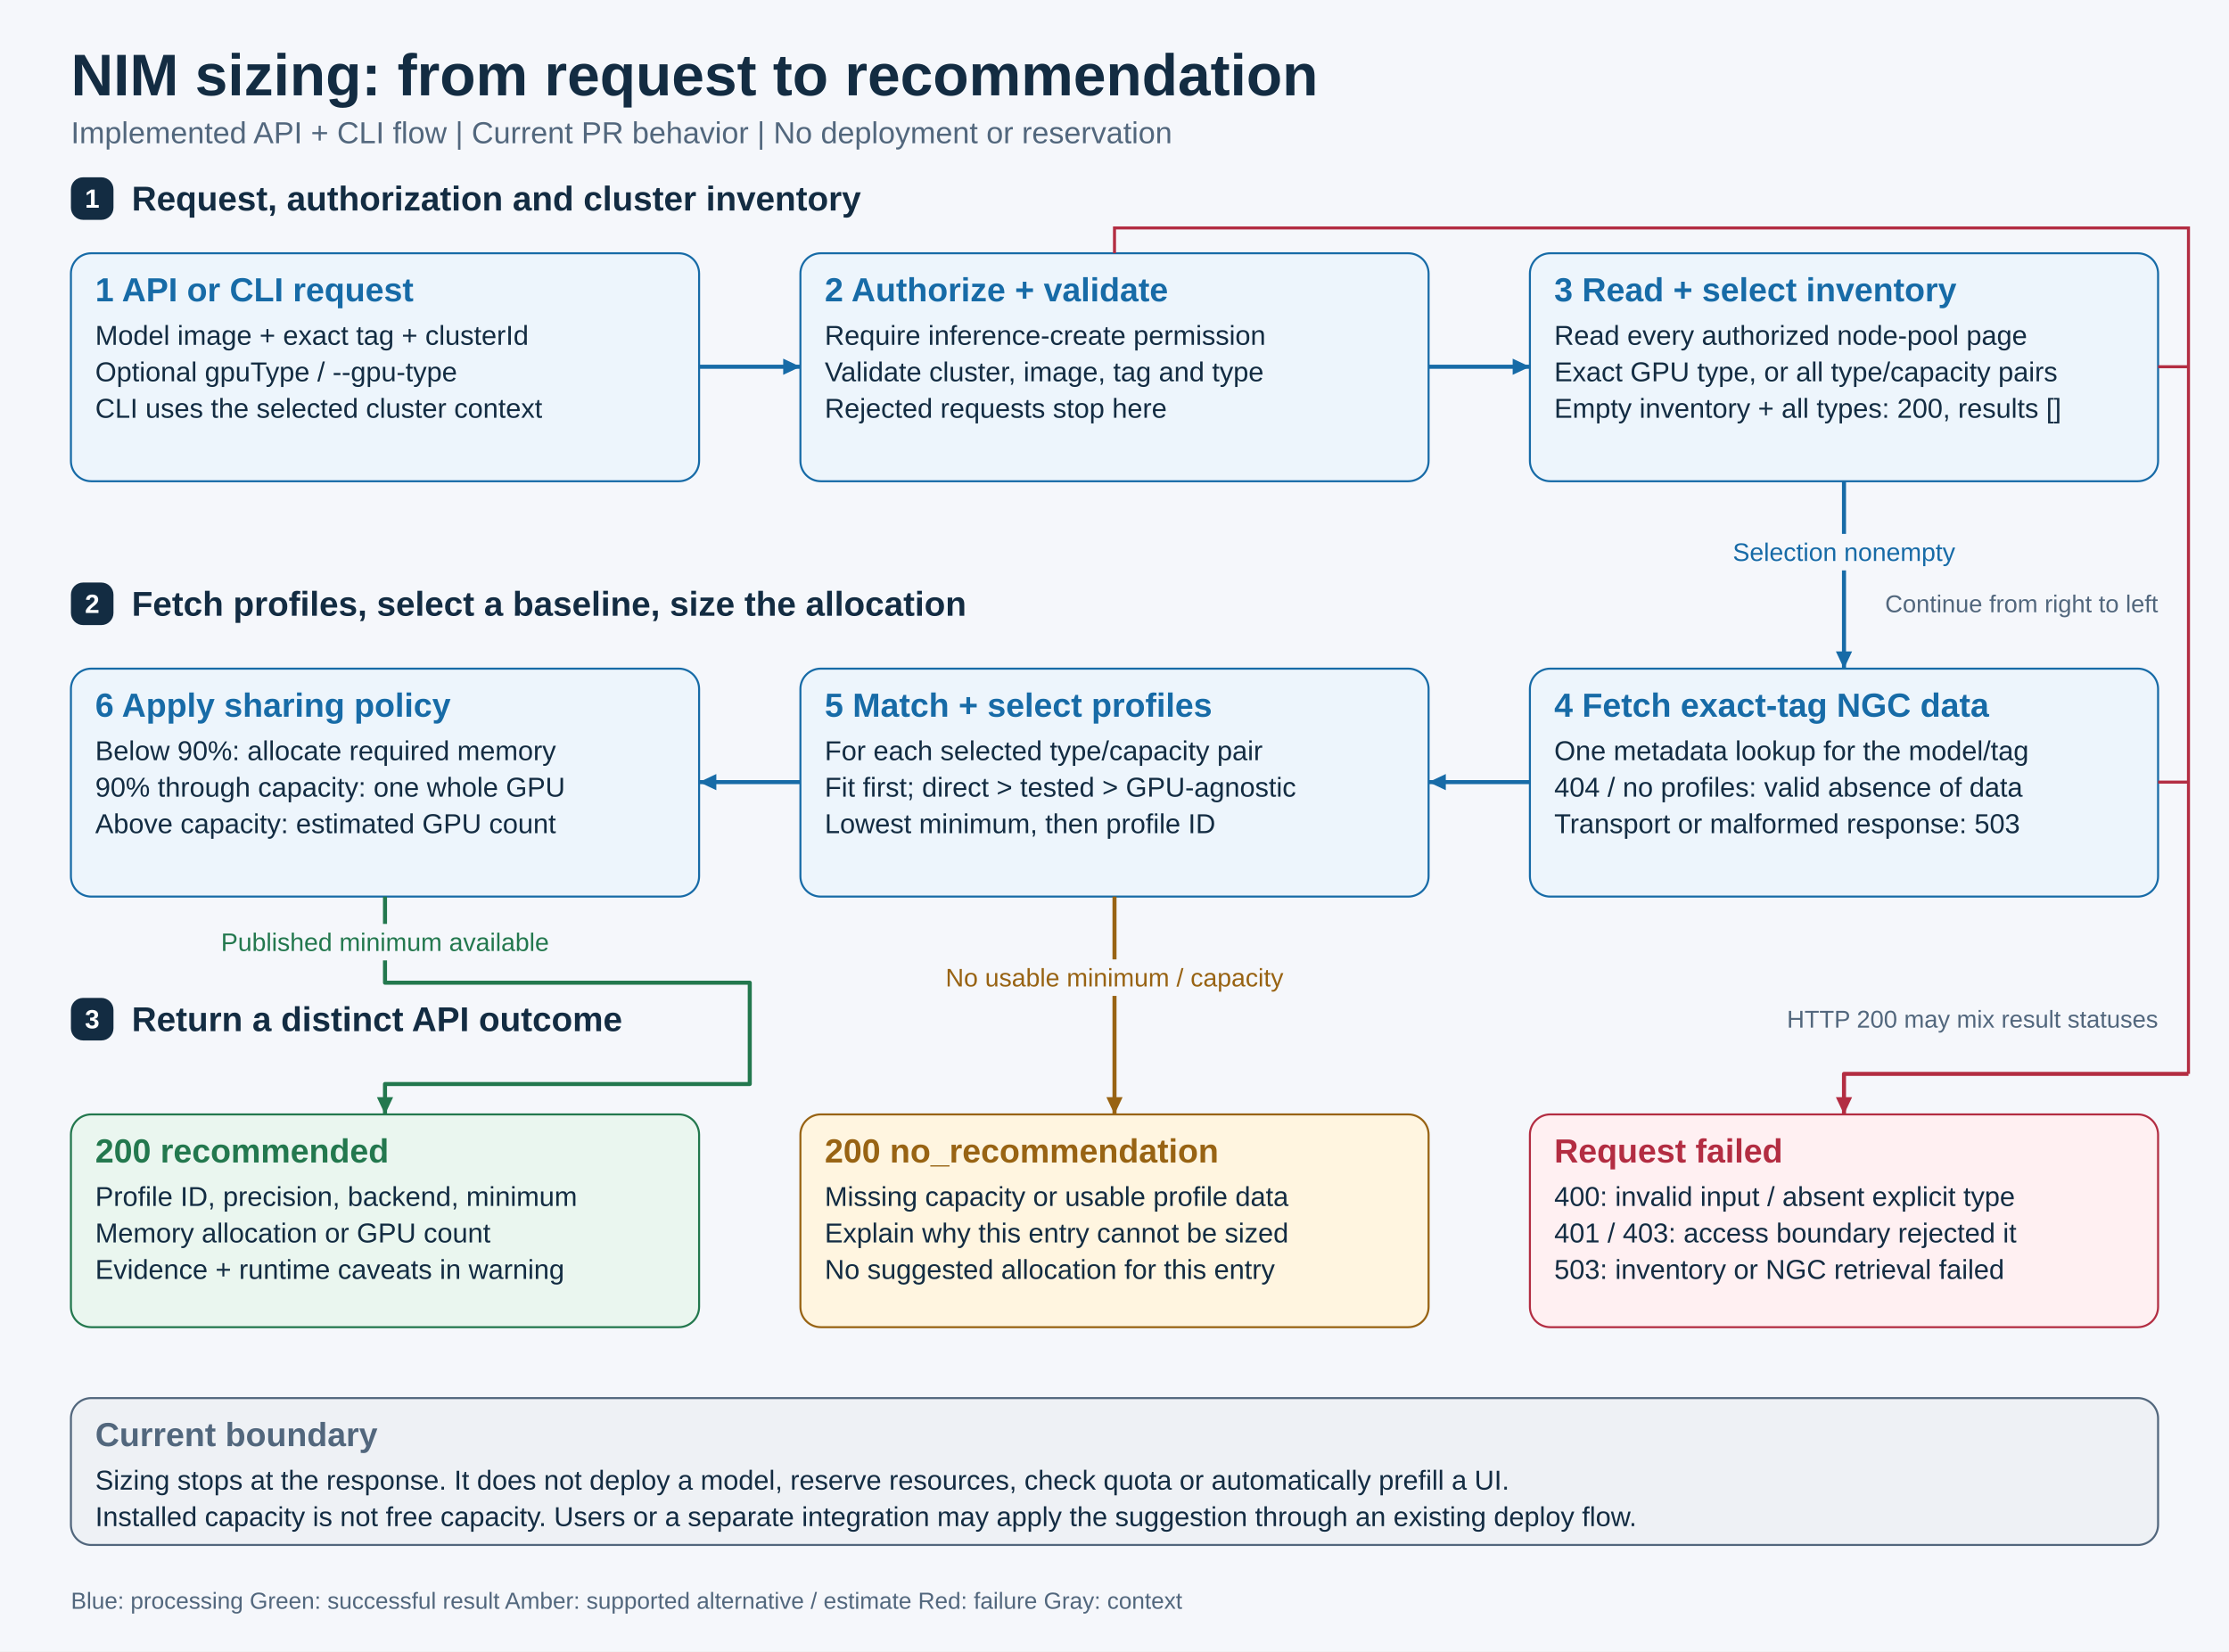
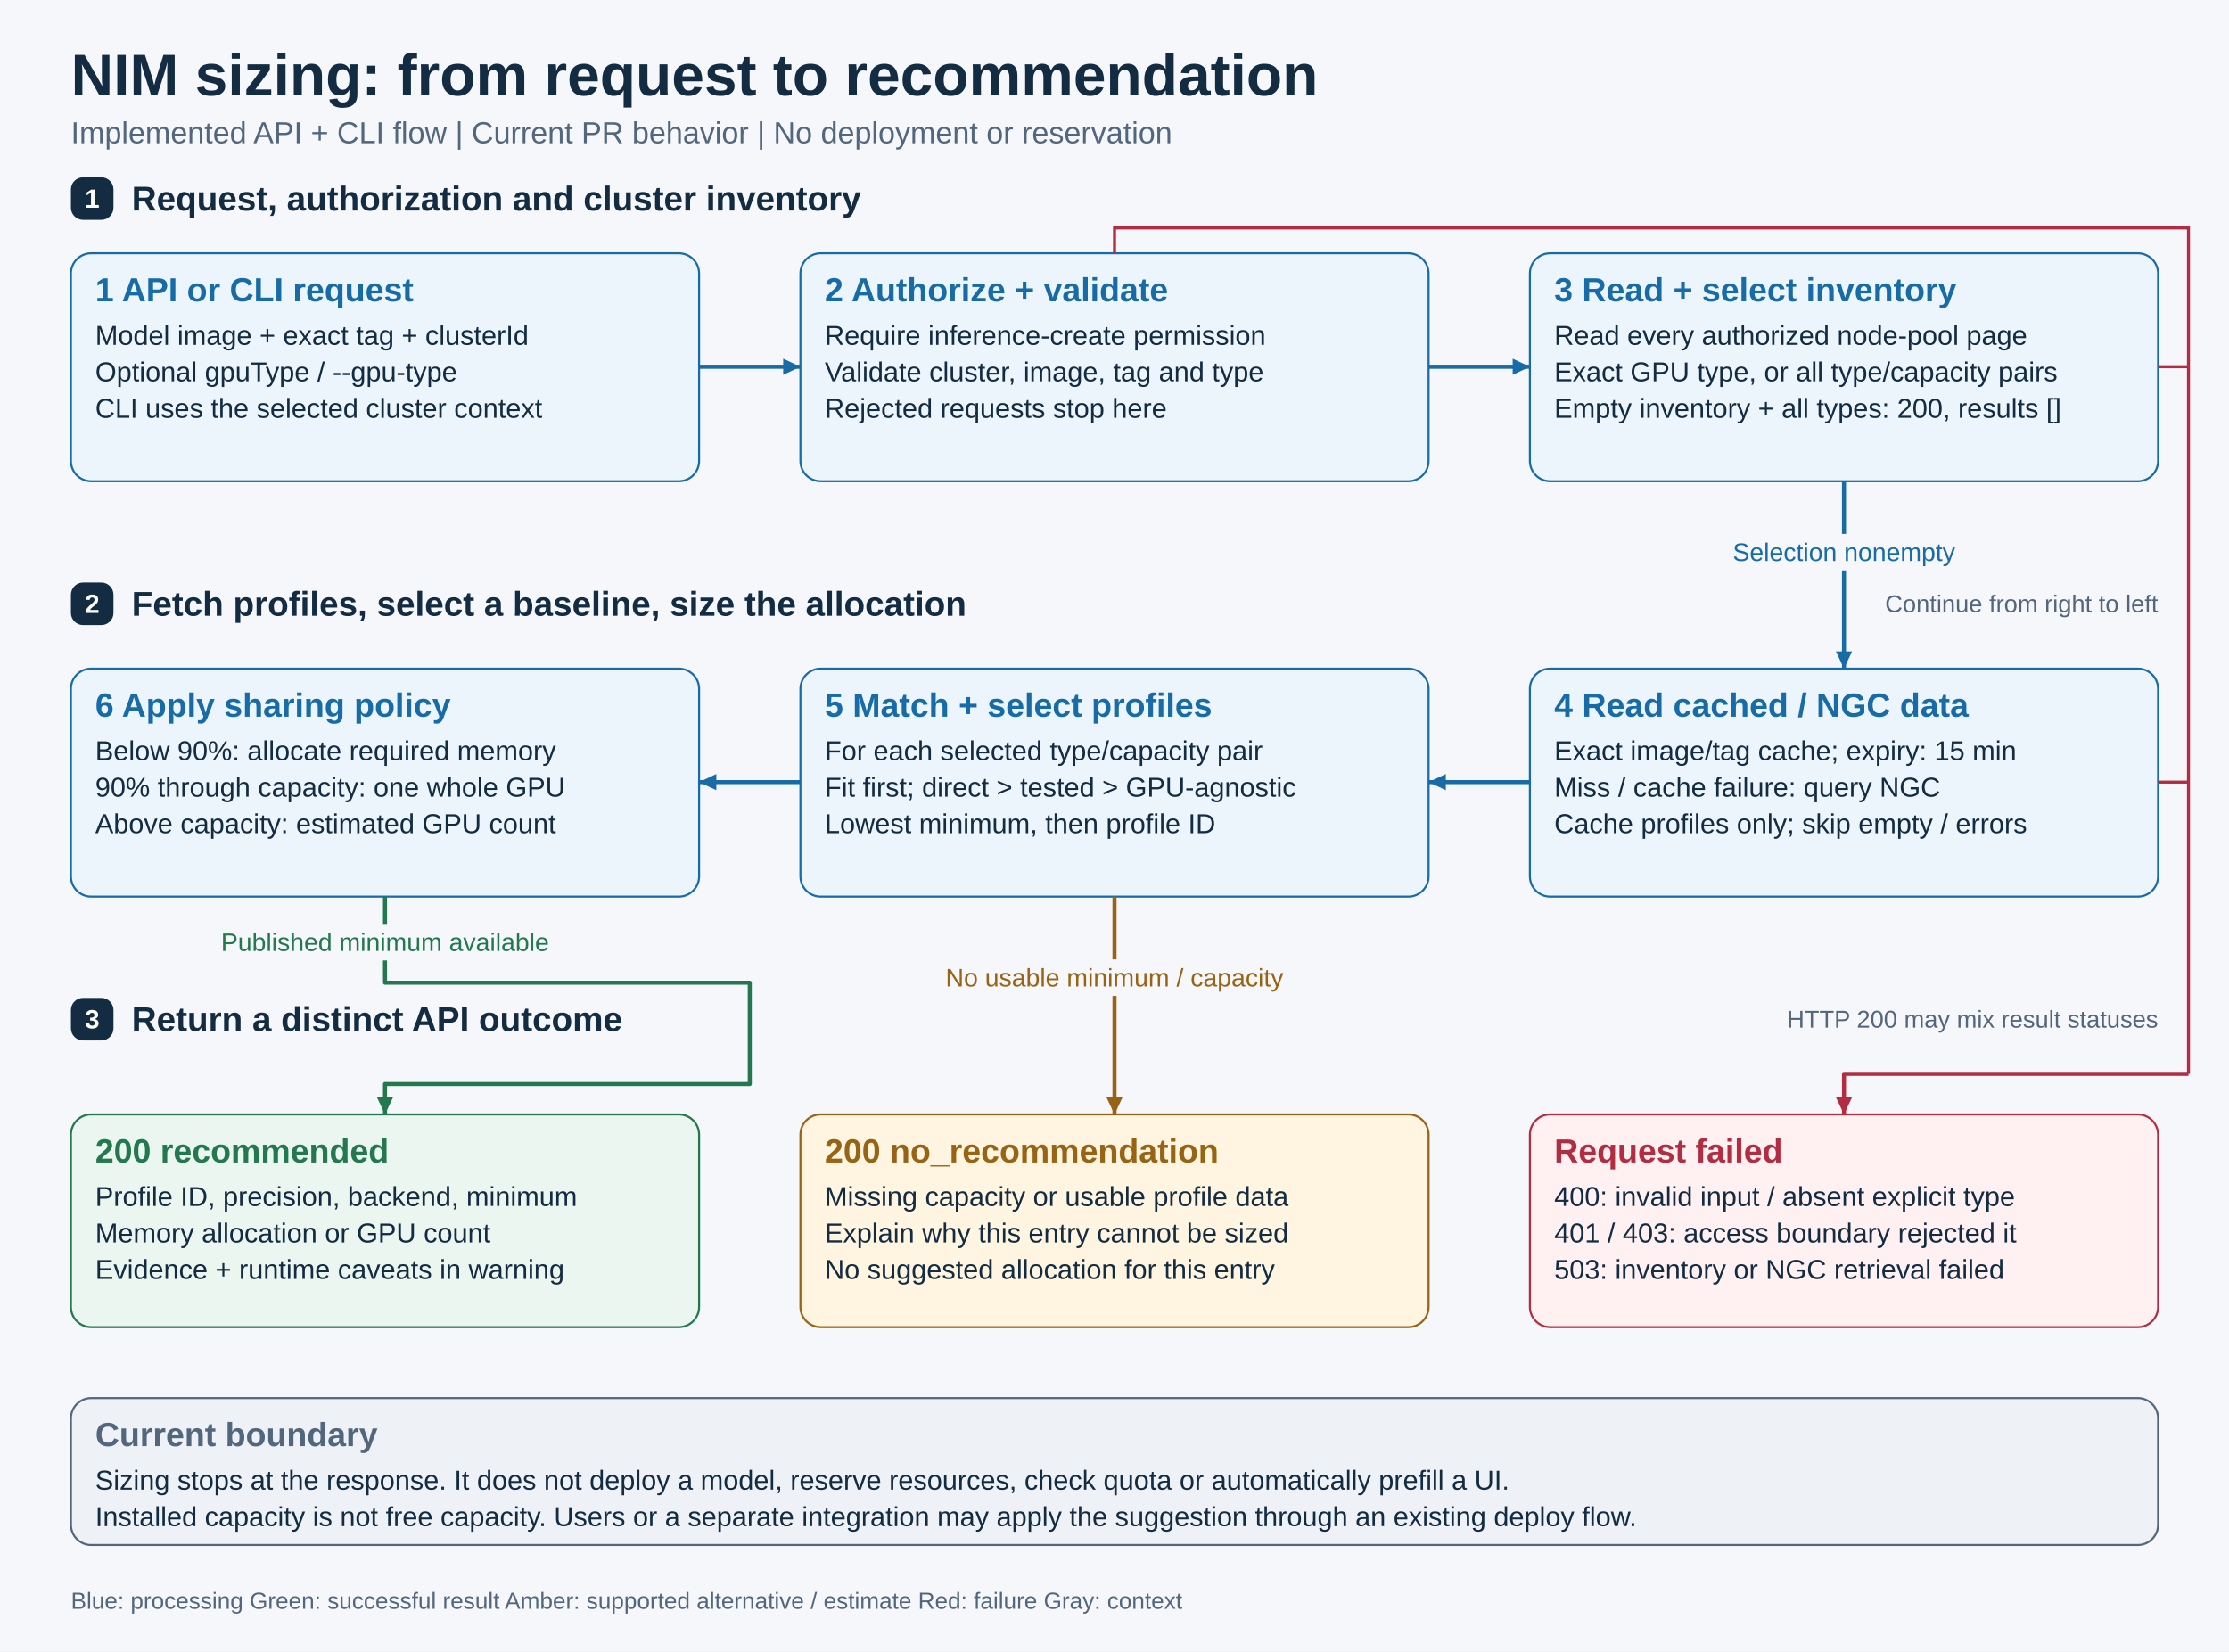
<svg xmlns="http://www.w3.org/2000/svg" width="2200" height="1630" viewBox="0 0 2200 1630">
  <rect x="0" y="0" width="2200" height="1630" rx="0" fill="#F5F7FB" />
  <text x="70" y="74" font-family="Arial, sans-serif" font-size="58" font-weight="700" fill="#132C42" text-anchor="start" dominant-baseline="central">NIM sizing: from request to recommendation</text>
  <text x="70" y="131" font-family="Arial, sans-serif" font-size="30" font-weight="400" fill="#52677D" text-anchor="start" dominant-baseline="central">Implemented API + CLI flow | Current PR behavior | No deployment or reservation</text>
  <rect x="70" y="175" width="42" height="42" rx="12" fill="#132C42" />
  <text x="91" y="196" font-family="Arial, sans-serif" font-size="26" font-weight="700" fill="#FFFFFF" text-anchor="middle" dominant-baseline="central">1</text>
  <text x="130" y="196" font-family="Arial, sans-serif" font-size="34" font-weight="700" fill="#132C42" text-anchor="start" dominant-baseline="central">Request, authorization and cluster inventory</text>
  <rect x="70" y="250" width="620" height="225" rx="20" fill="#EDF5FC" stroke="#176BA7" stroke-width="2" />
  <text x="94" y="286" font-family="Arial, sans-serif" font-size="33" font-weight="700" fill="#176BA7" text-anchor="start" dominant-baseline="central">1  API or CLI request</text>
  <text x="94" y="331" font-family="Arial, sans-serif" font-size="27" font-weight="400" fill="#132C42" text-anchor="start" dominant-baseline="central">Model image + exact tag + clusterId</text>
  <text x="94" y="367" font-family="Arial, sans-serif" font-size="27" font-weight="400" fill="#132C42" text-anchor="start" dominant-baseline="central">Optional gpuType / --gpu-type</text>
  <text x="94" y="403" font-family="Arial, sans-serif" font-size="27" font-weight="400" fill="#132C42" text-anchor="start" dominant-baseline="central">CLI uses the selected cluster context</text>
  <rect x="790" y="250" width="620" height="225" rx="20" fill="#EDF5FC" stroke="#176BA7" stroke-width="2" />
  <text x="814" y="286" font-family="Arial, sans-serif" font-size="33" font-weight="700" fill="#176BA7" text-anchor="start" dominant-baseline="central">2  Authorize + validate</text>
  <text x="814" y="331" font-family="Arial, sans-serif" font-size="27" font-weight="400" fill="#132C42" text-anchor="start" dominant-baseline="central">Require inference-create permission</text>
  <text x="814" y="367" font-family="Arial, sans-serif" font-size="27" font-weight="400" fill="#132C42" text-anchor="start" dominant-baseline="central">Validate cluster, image, tag and type</text>
  <text x="814" y="403" font-family="Arial, sans-serif" font-size="27" font-weight="400" fill="#132C42" text-anchor="start" dominant-baseline="central">Rejected requests stop here</text>
  <rect x="1510" y="250" width="620" height="225" rx="20" fill="#EDF5FC" stroke="#176BA7" stroke-width="2" />
  <text x="1534" y="286" font-family="Arial, sans-serif" font-size="33" font-weight="700" fill="#176BA7" text-anchor="start" dominant-baseline="central">3  Read + select inventory</text>
  <text x="1534" y="331" font-family="Arial, sans-serif" font-size="27" font-weight="400" fill="#132C42" text-anchor="start" dominant-baseline="central">Read every authorized node-pool page</text>
  <text x="1534" y="367" font-family="Arial, sans-serif" font-size="27" font-weight="400" fill="#132C42" text-anchor="start" dominant-baseline="central">Exact GPU type, or all type/capacity pairs</text>
  <text x="1534" y="403" font-family="Arial, sans-serif" font-size="27" font-weight="400" fill="#132C42" text-anchor="start" dominant-baseline="central">Empty inventory + all types: 200, results []</text>
  <polyline points="690,362 790,362" fill="none" stroke="#176BA7" stroke-width="4" stroke-linejoin="round" />
  <polygon points="790,362 773.0,354.0 773.0,370.0" fill="#176BA7" />
  <polyline points="1410,362 1510,362" fill="none" stroke="#176BA7" stroke-width="4" stroke-linejoin="round" />
  <polygon points="1510,362 1493.0,354.0 1493.0,370.0" fill="#176BA7" />
  <rect x="70" y="575" width="42" height="42" rx="12" fill="#132C42" />
  <text x="91" y="596" font-family="Arial, sans-serif" font-size="26" font-weight="700" fill="#FFFFFF" text-anchor="middle" dominant-baseline="central">2</text>
  <text x="130" y="596" font-family="Arial, sans-serif" font-size="34" font-weight="700" fill="#132C42" text-anchor="start" dominant-baseline="central">Fetch profiles, select a baseline, size the allocation</text>
  <text x="2130" y="596" font-family="Arial, sans-serif" font-size="24" font-weight="400" fill="#52677D" text-anchor="end" dominant-baseline="central">Continue from right to left</text>
  <rect x="1510" y="660" width="620" height="225" rx="20" fill="#EDF5FC" stroke="#176BA7" stroke-width="2" />
-   <text x="1534" y="696" font-family="Arial, sans-serif" font-size="33" font-weight="700" fill="#176BA7" text-anchor="start" dominant-baseline="central">4  Fetch exact-tag NGC data</text>
-   <text x="1534" y="741" font-family="Arial, sans-serif" font-size="27" font-weight="400" fill="#132C42" text-anchor="start" dominant-baseline="central">One metadata lookup for the model/tag</text>
-   <text x="1534" y="777" font-family="Arial, sans-serif" font-size="27" font-weight="400" fill="#132C42" text-anchor="start" dominant-baseline="central">404 / no profiles: valid absence of data</text>
-   <text x="1534" y="813" font-family="Arial, sans-serif" font-size="27" font-weight="400" fill="#132C42" text-anchor="start" dominant-baseline="central">Transport or malformed response: 503</text>
+   <text x="1534" y="696" font-family="Arial, sans-serif" font-size="33" font-weight="700" fill="#176BA7" text-anchor="start" dominant-baseline="central">4  Read cached / NGC data</text>
+   <text x="1534" y="741" font-family="Arial, sans-serif" font-size="27" font-weight="400" fill="#132C42" text-anchor="start" dominant-baseline="central">Exact image/tag cache; expiry: 15 min</text>
+   <text x="1534" y="777" font-family="Arial, sans-serif" font-size="27" font-weight="400" fill="#132C42" text-anchor="start" dominant-baseline="central">Miss / cache failure: query NGC</text>
+   <text x="1534" y="813" font-family="Arial, sans-serif" font-size="27" font-weight="400" fill="#132C42" text-anchor="start" dominant-baseline="central">Cache profiles only; skip empty / errors</text>
  <rect x="790" y="660" width="620" height="225" rx="20" fill="#EDF5FC" stroke="#176BA7" stroke-width="2" />
  <text x="814" y="696" font-family="Arial, sans-serif" font-size="33" font-weight="700" fill="#176BA7" text-anchor="start" dominant-baseline="central">5  Match + select profiles</text>
  <text x="814" y="741" font-family="Arial, sans-serif" font-size="27" font-weight="400" fill="#132C42" text-anchor="start" dominant-baseline="central">For each selected type/capacity pair</text>
  <text x="814" y="777" font-family="Arial, sans-serif" font-size="27" font-weight="400" fill="#132C42" text-anchor="start" dominant-baseline="central">Fit first; direct &gt; tested &gt; GPU-agnostic</text>
  <text x="814" y="813" font-family="Arial, sans-serif" font-size="27" font-weight="400" fill="#132C42" text-anchor="start" dominant-baseline="central">Lowest minimum, then profile ID</text>
  <rect x="70" y="660" width="620" height="225" rx="20" fill="#EDF5FC" stroke="#176BA7" stroke-width="2" />
  <text x="94" y="696" font-family="Arial, sans-serif" font-size="33" font-weight="700" fill="#176BA7" text-anchor="start" dominant-baseline="central">6  Apply sharing policy</text>
  <text x="94" y="741" font-family="Arial, sans-serif" font-size="27" font-weight="400" fill="#132C42" text-anchor="start" dominant-baseline="central">Below 90%: allocate required memory</text>
  <text x="94" y="777" font-family="Arial, sans-serif" font-size="27" font-weight="400" fill="#132C42" text-anchor="start" dominant-baseline="central">90% through capacity: one whole GPU</text>
  <text x="94" y="813" font-family="Arial, sans-serif" font-size="27" font-weight="400" fill="#132C42" text-anchor="start" dominant-baseline="central">Above capacity: estimated GPU count</text>
  <polyline points="1820,475 1820,660" fill="none" stroke="#176BA7" stroke-width="4" stroke-linejoin="round" />
  <polygon points="1820,660 1828.0,643.0 1812.0,643.0" fill="#176BA7" />
  <rect x="1698.5" y="527" width="243" height="36" rx="5" fill="#F5F7FB" />
  <text x="1820" y="545" font-family="Arial, sans-serif" font-size="25" font-weight="400" fill="#176BA7" text-anchor="middle" dominant-baseline="central">Selection nonempty</text>
  <polyline points="1510,772 1410,772" fill="none" stroke="#176BA7" stroke-width="4" stroke-linejoin="round" />
  <polygon points="1410,772 1427.0,780.0 1427.0,764.0" fill="#176BA7" />
  <polyline points="790,772 690,772" fill="none" stroke="#176BA7" stroke-width="4" stroke-linejoin="round" />
  <polygon points="690,772 707.0,780.0 707.0,764.0" fill="#176BA7" />
  <rect x="70" y="985" width="42" height="42" rx="12" fill="#132C42" />
  <text x="91" y="1006" font-family="Arial, sans-serif" font-size="26" font-weight="700" fill="#FFFFFF" text-anchor="middle" dominant-baseline="central">3</text>
  <text x="130" y="1006" font-family="Arial, sans-serif" font-size="34" font-weight="700" fill="#132C42" text-anchor="start" dominant-baseline="central">Return a distinct API outcome</text>
  <text x="2130" y="1006" font-family="Arial, sans-serif" font-size="24" font-weight="400" fill="#52677D" text-anchor="end" dominant-baseline="central">HTTP 200 may mix result statuses</text>
  <rect x="70" y="1100" width="620" height="210" rx="20" fill="#EAF6EF" stroke="#23784E" stroke-width="2" />
  <text x="94" y="1136" font-family="Arial, sans-serif" font-size="33" font-weight="700" fill="#23784E" text-anchor="start" dominant-baseline="central">200  recommended</text>
  <text x="94" y="1181" font-family="Arial, sans-serif" font-size="27" font-weight="400" fill="#132C42" text-anchor="start" dominant-baseline="central">Profile ID, precision, backend, minimum</text>
  <text x="94" y="1217" font-family="Arial, sans-serif" font-size="27" font-weight="400" fill="#132C42" text-anchor="start" dominant-baseline="central">Memory allocation or GPU count</text>
  <text x="94" y="1253" font-family="Arial, sans-serif" font-size="27" font-weight="400" fill="#132C42" text-anchor="start" dominant-baseline="central">Evidence + runtime caveats in warning</text>
  <rect x="790" y="1100" width="620" height="210" rx="20" fill="#FFF5E0" stroke="#986313" stroke-width="2" />
  <text x="814" y="1136" font-family="Arial, sans-serif" font-size="33" font-weight="700" fill="#986313" text-anchor="start" dominant-baseline="central">200  no_recommendation</text>
  <text x="814" y="1181" font-family="Arial, sans-serif" font-size="27" font-weight="400" fill="#132C42" text-anchor="start" dominant-baseline="central">Missing capacity or usable profile data</text>
  <text x="814" y="1217" font-family="Arial, sans-serif" font-size="27" font-weight="400" fill="#132C42" text-anchor="start" dominant-baseline="central">Explain why this entry cannot be sized</text>
  <text x="814" y="1253" font-family="Arial, sans-serif" font-size="27" font-weight="400" fill="#132C42" text-anchor="start" dominant-baseline="central">No suggested allocation for this entry</text>
  <rect x="1510" y="1100" width="620" height="210" rx="20" fill="#FFF0F2" stroke="#B32D42" stroke-width="2" />
  <text x="1534" y="1136" font-family="Arial, sans-serif" font-size="33" font-weight="700" fill="#B32D42" text-anchor="start" dominant-baseline="central">Request failed</text>
  <text x="1534" y="1181" font-family="Arial, sans-serif" font-size="27" font-weight="400" fill="#132C42" text-anchor="start" dominant-baseline="central">400: invalid input / absent explicit type</text>
  <text x="1534" y="1217" font-family="Arial, sans-serif" font-size="27" font-weight="400" fill="#132C42" text-anchor="start" dominant-baseline="central">401 / 403: access boundary rejected it</text>
  <text x="1534" y="1253" font-family="Arial, sans-serif" font-size="27" font-weight="400" fill="#132C42" text-anchor="start" dominant-baseline="central">503: inventory or NGC retrieval failed</text>
  <polyline points="380,885 380,970 740,970 740,1070 380,1070 380,1100" fill="none" stroke="#23784E" stroke-width="4" stroke-linejoin="round" />
  <polygon points="380,1100 388.0,1083.0 372.0,1083.0" fill="#23784E" />
  <rect x="205.0" y="912" width="350" height="36" rx="5" fill="#F5F7FB" />
  <text x="380" y="930" font-family="Arial, sans-serif" font-size="25" font-weight="400" fill="#23784E" text-anchor="middle" dominant-baseline="central">Published minimum available</text>
  <polyline points="1100,885 1100,1100" fill="none" stroke="#986313" stroke-width="4" stroke-linejoin="round" />
  <polygon points="1100,1100 1108.0,1083.0 1092.0,1083.0" fill="#986313" />
  <rect x="920.5" y="947" width="359" height="36" rx="5" fill="#F5F7FB" />
  <text x="1100" y="965" font-family="Arial, sans-serif" font-size="25" font-weight="400" fill="#986313" text-anchor="middle" dominant-baseline="central">No usable minimum / capacity</text>
  <polyline points="1100,250 1100,225 2160,225 2160,1060" fill="none" stroke="#B32D42" stroke-width="3" />
  <polyline points="2130,362 2160,362" fill="none" stroke="#B32D42" stroke-width="3" />
  <polyline points="2130,772 2160,772" fill="none" stroke="#B32D42" stroke-width="3" />
  <polyline points="2160,1060 1820,1060 1820,1100" fill="none" stroke="#B32D42" stroke-width="4" stroke-linejoin="round" />
  <polygon points="1820,1100 1828.0,1083.0 1812.0,1083.0" fill="#B32D42" />
  <rect x="70" y="1380" width="2060" height="145" rx="20" fill="#EEF1F5" stroke="#52677D" stroke-width="2" />
  <text x="94" y="1416" font-family="Arial, sans-serif" font-size="33" font-weight="700" fill="#52677D" text-anchor="start" dominant-baseline="central">Current boundary</text>
  <text x="94" y="1461" font-family="Arial, sans-serif" font-size="27" font-weight="400" fill="#132C42" text-anchor="start" dominant-baseline="central">Sizing stops at the response. It does not deploy a model, reserve resources, check quota or automatically prefill a UI.</text>
  <text x="94" y="1497" font-family="Arial, sans-serif" font-size="27" font-weight="400" fill="#132C42" text-anchor="start" dominant-baseline="central">Installed capacity is not free capacity. Users or a separate integration may apply the suggestion through an existing deploy flow.</text>
  <text x="70" y="1580" font-family="Arial, sans-serif" font-size="23" font-weight="400" fill="#52677D" text-anchor="start" dominant-baseline="central">Blue: processing   Green: successful result   Amber: supported alternative / estimate   Red: failure   Gray: context</text>
</svg>
